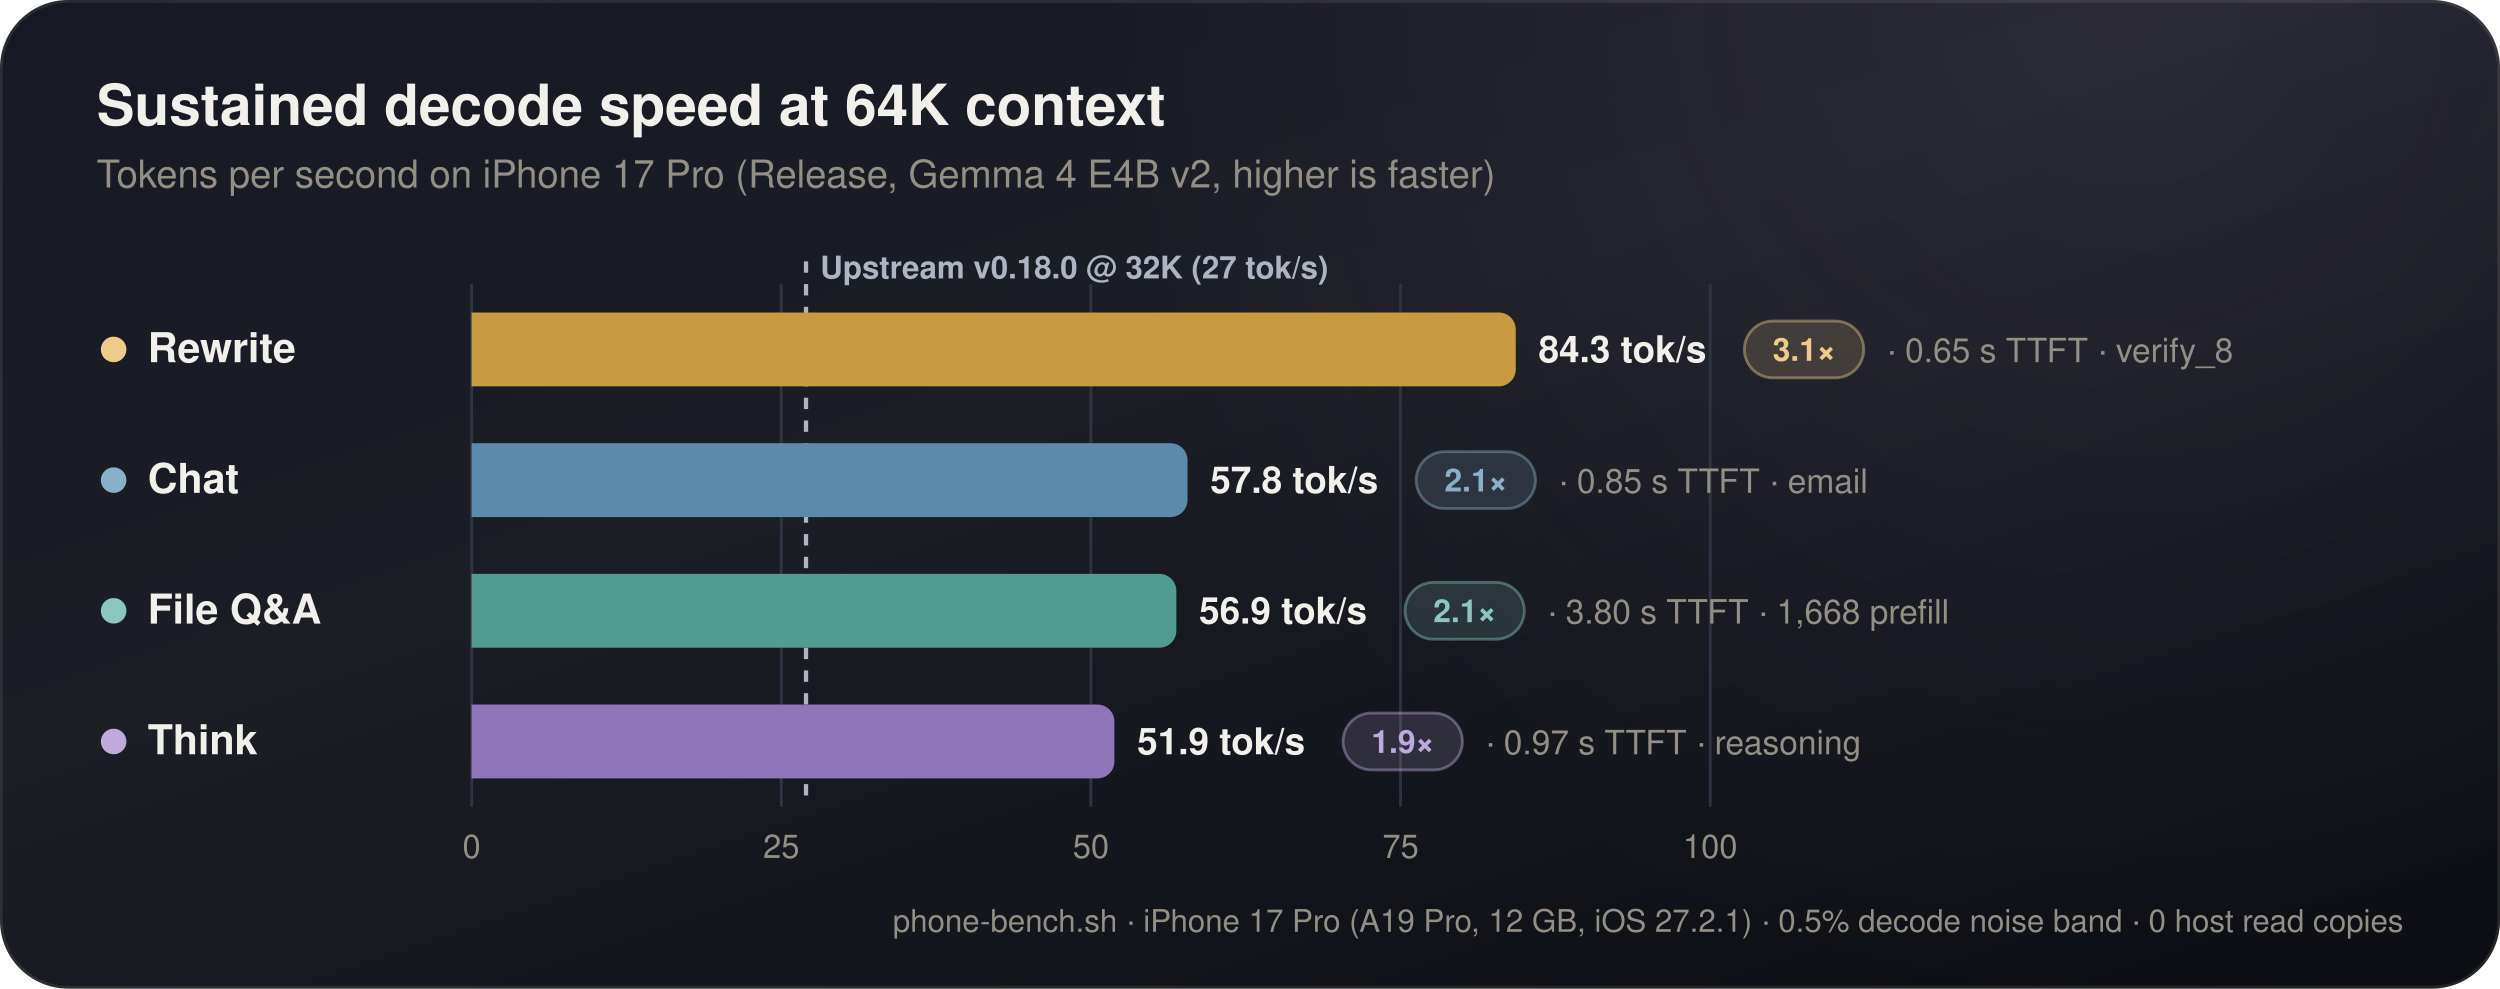
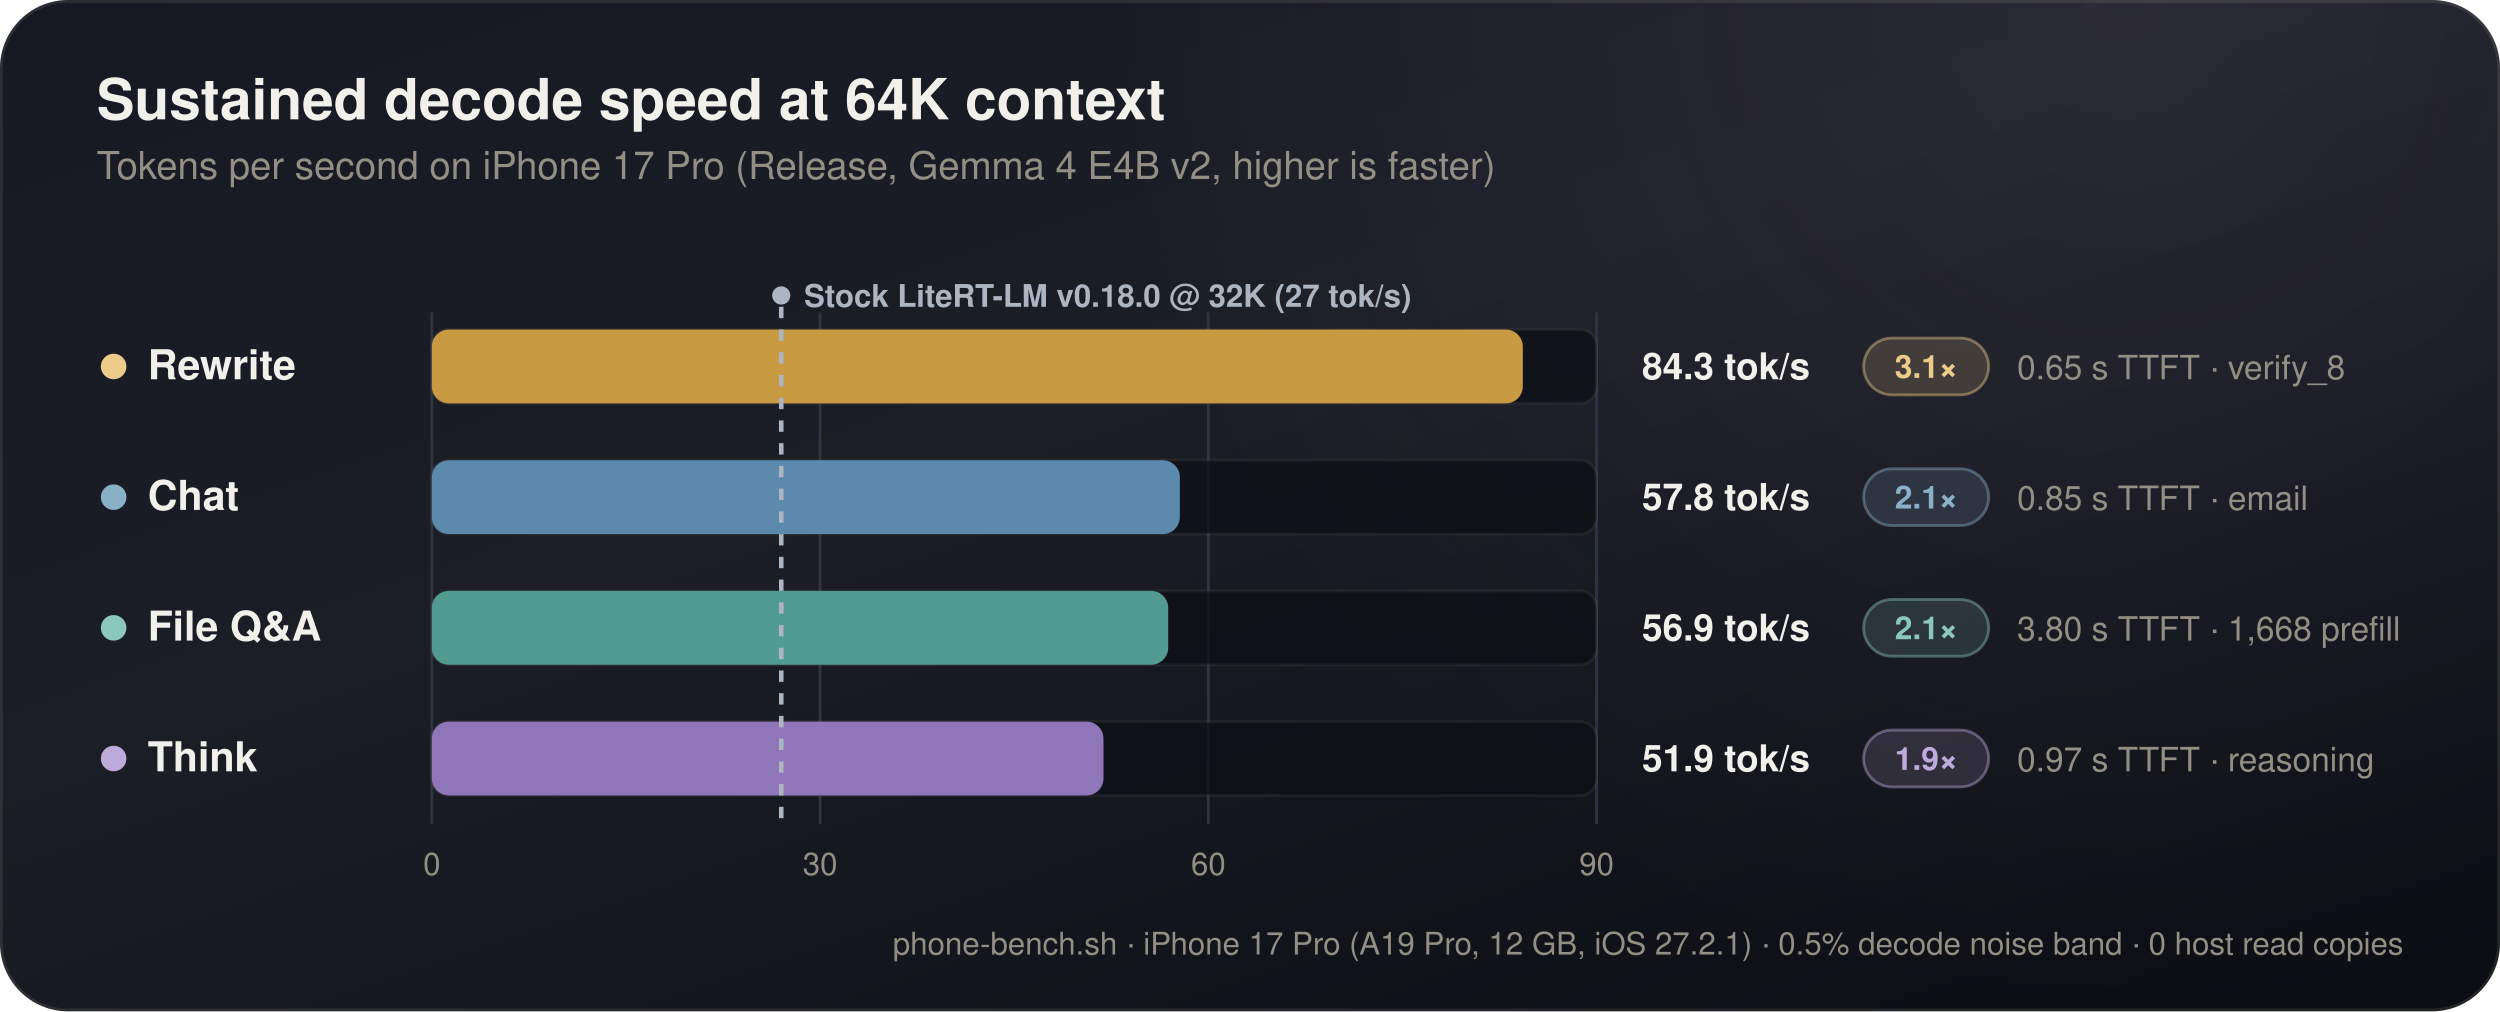
- <svg xmlns="http://www.w3.org/2000/svg" width="880" height="348" viewBox="0 0 880 348" role="img" aria-labelledby="title desc">
+ <svg xmlns="http://www.w3.org/2000/svg" width="880" height="356" viewBox="0 0 880 356" role="img" aria-labelledby="title desc">
  <defs>
    <linearGradient id="canvas" x1="0" y1="0" x2="0.85" y2="1">
      <stop offset="0" stop-color="#161823" />
      <stop offset="0.45" stop-color="#1C1E26" />
      <stop offset="1" stop-color="#0C0E14" />
    </linearGradient>
    <radialGradient id="glow0" cx="748" cy="0" r="360" gradientUnits="userSpaceOnUse">
      <stop offset="0" stop-color="#BFAADC" stop-opacity="0.09" />
      <stop offset="1" stop-color="#BFAADC" stop-opacity="0" />
    </radialGradient>
  </defs>
-   <rect width="880" height="348" rx="24" fill="url(#canvas)" />
-   <rect width="880" height="348" rx="24" fill="url(#glow0)" />
-   <rect x="0.5" y="0.5" width="879" height="347" rx="23.5" fill="none" stroke="#F7EBD1" stroke-opacity="0.10" />
-   <text x="34" y="44" font-family="ui-rounded, 'SF Pro Rounded', -apple-system, BlinkMacSystemFont, 'Segoe UI', Helvetica, Arial, sans-serif" font-size="20" font-weight="600" fill="#F2F0EB">Sustained decode speed at 64K context</text>
-   <text x="34" y="66" font-family="-apple-system, BlinkMacSystemFont, 'SF Pro Text', 'Segoe UI', Helvetica, Arial, sans-serif" font-size="13.5" font-weight="400" fill="#948F84">Tokens per second on iPhone 17 Pro (Release, Gemma 4 E4B v2, higher is faster)</text>
-   <line x1="166" y1="100" x2="166" y2="284" stroke="#2F3342" stroke-width="1" />
-   <text x="166" y="302" font-family="-apple-system, BlinkMacSystemFont, 'SF Pro Text', 'Segoe UI', Helvetica, Arial, sans-serif" font-size="11.5" font-weight="400" fill="#948F84" text-anchor="middle">0</text>
-   <line x1="275" y1="100" x2="275" y2="284" stroke="#2F3342" stroke-width="1" />
-   <text x="275" y="302" font-family="-apple-system, BlinkMacSystemFont, 'SF Pro Text', 'Segoe UI', Helvetica, Arial, sans-serif" font-size="11.5" font-weight="400" fill="#948F84" text-anchor="middle">25</text>
-   <line x1="384" y1="100" x2="384" y2="284" stroke="#2F3342" stroke-width="1" />
-   <text x="384" y="302" font-family="-apple-system, BlinkMacSystemFont, 'SF Pro Text', 'Segoe UI', Helvetica, Arial, sans-serif" font-size="11.5" font-weight="400" fill="#948F84" text-anchor="middle">50</text>
-   <line x1="493" y1="100" x2="493" y2="284" stroke="#2F3342" stroke-width="1" />
-   <text x="493" y="302" font-family="-apple-system, BlinkMacSystemFont, 'SF Pro Text', 'Segoe UI', Helvetica, Arial, sans-serif" font-size="11.5" font-weight="400" fill="#948F84" text-anchor="middle">75</text>
-   <line x1="602" y1="100" x2="602" y2="284" stroke="#2F3342" stroke-width="1" />
-   <text x="602" y="302" font-family="-apple-system, BlinkMacSystemFont, 'SF Pro Text', 'Segoe UI', Helvetica, Arial, sans-serif" font-size="11.5" font-weight="400" fill="#948F84" text-anchor="middle">100</text>
-   <line x1="283.72" y1="92" x2="283.72" y2="284" stroke="#ADB5C2" stroke-width="1.5" stroke-dasharray="4 4" />
-   <text x="288.72" y="98" font-family="-apple-system, BlinkMacSystemFont, 'SF Pro Text', 'Segoe UI', Helvetica, Arial, sans-serif" font-size="11" font-weight="600" fill="#ADB5C2">Upstream v0.18.0 @ 32K (27 tok/s)</text>
-   <circle cx="40" cy="123" r="4.5" fill="#EDCC8A" />
-   <text x="52" y="127.5" font-family="-apple-system, BlinkMacSystemFont, 'SF Pro Text', 'Segoe UI', Helvetica, Arial, sans-serif" font-size="14.5" font-weight="600" fill="#F2F0EB">Rewrite</text>
-   <path d="M166 110 h361.55 a6 6 0 0 1 6 6 v14 a6 6 0 0 1 -6 6 h-361.55 z" fill="#C89B42" />
-   <text x="541.55" y="127.5" font-family="-apple-system, BlinkMacSystemFont, 'SF Pro Text', 'Segoe UI', Helvetica, Arial, sans-serif" font-size="13" font-weight="700" fill="#F2F0EB">84.3 tok/s</text>
-   <rect x="614.03" y="113" width="42" height="20" rx="10" fill="#EDCC8A" fill-opacity="0.16" stroke="#EDCC8A" stroke-opacity="0.42" />
-   <text x="635.03" y="127" font-family="-apple-system, BlinkMacSystemFont, 'SF Pro Text', 'Segoe UI', Helvetica, Arial, sans-serif" font-size="11.2" font-weight="700" fill="#EDCC8A" text-anchor="middle">3.1×</text>
-   <text x="664.03" y="127.5" font-family="-apple-system, BlinkMacSystemFont, 'SF Pro Text', 'Segoe UI', Helvetica, Arial, sans-serif" font-size="11.8" font-weight="400" fill="#948F84">· 0.65 s TTFT · verify_8</text>
-   <circle cx="40" cy="169" r="4.5" fill="#8AB0C8" />
-   <text x="52" y="173.5" font-family="-apple-system, BlinkMacSystemFont, 'SF Pro Text', 'Segoe UI', Helvetica, Arial, sans-serif" font-size="14.5" font-weight="600" fill="#F2F0EB">Chat</text>
-   <path d="M166 156 h246.01 a6 6 0 0 1 6 6 v14 a6 6 0 0 1 -6 6 h-246.01 z" fill="#5B8AAD" />
-   <text x="426.01" y="173.5" font-family="-apple-system, BlinkMacSystemFont, 'SF Pro Text', 'Segoe UI', Helvetica, Arial, sans-serif" font-size="13" font-weight="700" fill="#F2F0EB">57.8 tok/s</text>
-   <rect x="498.49" y="159" width="42" height="20" rx="10" fill="#8AB0C8" fill-opacity="0.16" stroke="#8AB0C8" stroke-opacity="0.42" />
-   <text x="519.49" y="173" font-family="-apple-system, BlinkMacSystemFont, 'SF Pro Text', 'Segoe UI', Helvetica, Arial, sans-serif" font-size="11.2" font-weight="700" fill="#8AB0C8" text-anchor="middle">2.1×</text>
-   <text x="548.49" y="173.5" font-family="-apple-system, BlinkMacSystemFont, 'SF Pro Text', 'Segoe UI', Helvetica, Arial, sans-serif" font-size="11.8" font-weight="400" fill="#948F84">· 0.85 s TTFT · email</text>
-   <circle cx="40" cy="215" r="4.5" fill="#8CC7BF" />
-   <text x="52" y="219.5" font-family="-apple-system, BlinkMacSystemFont, 'SF Pro Text', 'Segoe UI', Helvetica, Arial, sans-serif" font-size="14.5" font-weight="600" fill="#F2F0EB">File Q&amp;A</text>
-   <path d="M166 202 h242.08 a6 6 0 0 1 6 6 v14 a6 6 0 0 1 -6 6 h-242.08 z" fill="#529B91" />
-   <text x="422.08" y="219.5" font-family="-apple-system, BlinkMacSystemFont, 'SF Pro Text', 'Segoe UI', Helvetica, Arial, sans-serif" font-size="13" font-weight="700" fill="#F2F0EB">56.9 tok/s</text>
-   <rect x="494.56" y="205" width="42" height="20" rx="10" fill="#8CC7BF" fill-opacity="0.16" stroke="#8CC7BF" stroke-opacity="0.42" />
-   <text x="515.56" y="219" font-family="-apple-system, BlinkMacSystemFont, 'SF Pro Text', 'Segoe UI', Helvetica, Arial, sans-serif" font-size="11.2" font-weight="700" fill="#8CC7BF" text-anchor="middle">2.1×</text>
-   <text x="544.56" y="219.5" font-family="-apple-system, BlinkMacSystemFont, 'SF Pro Text', 'Segoe UI', Helvetica, Arial, sans-serif" font-size="11.8" font-weight="400" fill="#948F84">· 3.80 s TTFT · 1,668 prefill</text>
-   <circle cx="40" cy="261" r="4.5" fill="#BFAADC" />
-   <text x="52" y="265.5" font-family="-apple-system, BlinkMacSystemFont, 'SF Pro Text', 'Segoe UI', Helvetica, Arial, sans-serif" font-size="14.5" font-weight="600" fill="#F2F0EB">Think</text>
-   <path d="M166 248 h220.28 a6 6 0 0 1 6 6 v14 a6 6 0 0 1 -6 6 h-220.28 z" fill="#8F76B8" />
-   <text x="400.28" y="265.5" font-family="-apple-system, BlinkMacSystemFont, 'SF Pro Text', 'Segoe UI', Helvetica, Arial, sans-serif" font-size="13" font-weight="700" fill="#F2F0EB">51.9 tok/s</text>
-   <rect x="472.76" y="251" width="42" height="20" rx="10" fill="#BFAADC" fill-opacity="0.16" stroke="#BFAADC" stroke-opacity="0.42" />
-   <text x="493.76" y="265" font-family="-apple-system, BlinkMacSystemFont, 'SF Pro Text', 'Segoe UI', Helvetica, Arial, sans-serif" font-size="11.2" font-weight="700" fill="#BFAADC" text-anchor="middle">1.9×</text>
-   <text x="522.76" y="265.5" font-family="-apple-system, BlinkMacSystemFont, 'SF Pro Text', 'Segoe UI', Helvetica, Arial, sans-serif" font-size="11.8" font-weight="400" fill="#948F84">· 0.97 s TTFT · reasoning</text>
-   <text x="846" y="328" font-family="-apple-system, BlinkMacSystemFont, 'SF Pro Text', 'Segoe UI', Helvetica, Arial, sans-serif" font-size="11" font-weight="400" fill="#948F84" text-anchor="end">phone-bench.sh · iPhone 17 Pro (A19 Pro, 12 GB, iOS 27.2.1) · 0.5% decode noise band · 0 host read copies</text>
+   <rect width="880" height="356" rx="24" fill="url(#canvas)" />
+   <rect width="880" height="356" rx="24" fill="url(#glow0)" />
+   <rect x="0.5" y="0.5" width="879" height="355" rx="23.5" fill="none" stroke="#F7EBD1" stroke-opacity="0.10" />
+   <text x="34" y="42" font-family="ui-rounded, 'SF Pro Rounded', -apple-system, BlinkMacSystemFont, 'Segoe UI', Helvetica, Arial, sans-serif" font-size="20" font-weight="600" fill="#F2F0EB">Sustained decode speed at 64K context</text>
+   <text x="34" y="63" font-family="-apple-system, BlinkMacSystemFont, 'SF Pro Text', 'Segoe UI', Helvetica, Arial, sans-serif" font-size="13.5" font-weight="400" fill="#948F84">Tokens per second on iPhone 17 Pro (Release, Gemma 4 E4B v2, higher is faster)</text>
+   <line x1="152" y1="110" x2="152" y2="290" stroke="#2F3342" stroke-width="1" />
+   <text x="152" y="308" font-family="-apple-system, BlinkMacSystemFont, 'SF Pro Text', 'Segoe UI', Helvetica, Arial, sans-serif" font-size="11" font-weight="400" fill="#948F84" text-anchor="middle">0</text>
+   <line x1="288.67" y1="110" x2="288.67" y2="290" stroke="#2F3342" stroke-width="1" />
+   <text x="288.67" y="308" font-family="-apple-system, BlinkMacSystemFont, 'SF Pro Text', 'Segoe UI', Helvetica, Arial, sans-serif" font-size="11" font-weight="400" fill="#948F84" text-anchor="middle">30</text>
+   <line x1="425.33" y1="110" x2="425.33" y2="290" stroke="#2F3342" stroke-width="1" />
+   <text x="425.33" y="308" font-family="-apple-system, BlinkMacSystemFont, 'SF Pro Text', 'Segoe UI', Helvetica, Arial, sans-serif" font-size="11" font-weight="400" fill="#948F84" text-anchor="middle">60</text>
+   <line x1="562" y1="110" x2="562" y2="290" stroke="#2F3342" stroke-width="1" />
+   <text x="562" y="308" font-family="-apple-system, BlinkMacSystemFont, 'SF Pro Text', 'Segoe UI', Helvetica, Arial, sans-serif" font-size="11" font-weight="400" fill="#948F84" text-anchor="middle">90</text>
+   <circle cx="40" cy="129" r="4.5" fill="#EDCC8A" />
+   <text x="52" y="133.5" font-family="-apple-system, BlinkMacSystemFont, 'SF Pro Text', 'Segoe UI', Helvetica, Arial, sans-serif" font-size="14.5" font-weight="600" fill="#F2F0EB">Rewrite</text>
+   <rect x="152" y="116" width="410" height="26" rx="6" fill="#0C0E14" fill-opacity="0.72" stroke="#F7EBD1" stroke-opacity="0.06" />
+   <rect x="152" y="116" width="384.03" height="26" rx="6" fill="#C89B42" />
+   <text x="578" y="133.5" font-family="-apple-system, BlinkMacSystemFont, 'SF Pro Text', 'Segoe UI', Helvetica, Arial, sans-serif" font-size="13" font-weight="700" fill="#F2F0EB">84.3 tok/s</text>
+   <rect x="656" y="119" width="44" height="20" rx="10" fill="#EDCC8A" fill-opacity="0.16" stroke="#EDCC8A" stroke-opacity="0.42" />
+   <text x="678" y="133" font-family="-apple-system, BlinkMacSystemFont, 'SF Pro Text', 'Segoe UI', Helvetica, Arial, sans-serif" font-size="11.2" font-weight="700" fill="#EDCC8A" text-anchor="middle">3.1×</text>
+   <text x="710" y="133.5" font-family="-apple-system, BlinkMacSystemFont, 'SF Pro Text', 'Segoe UI', Helvetica, Arial, sans-serif" font-size="11.8" font-weight="400" fill="#948F84">0.65 s TTFT · verify_8</text>
+   <circle cx="40" cy="175" r="4.5" fill="#8AB0C8" />
+   <text x="52" y="179.5" font-family="-apple-system, BlinkMacSystemFont, 'SF Pro Text', 'Segoe UI', Helvetica, Arial, sans-serif" font-size="14.5" font-weight="600" fill="#F2F0EB">Chat</text>
+   <rect x="152" y="162" width="410" height="26" rx="6" fill="#0C0E14" fill-opacity="0.72" stroke="#F7EBD1" stroke-opacity="0.06" />
+   <rect x="152" y="162" width="263.31" height="26" rx="6" fill="#5B8AAD" />
+   <text x="578" y="179.5" font-family="-apple-system, BlinkMacSystemFont, 'SF Pro Text', 'Segoe UI', Helvetica, Arial, sans-serif" font-size="13" font-weight="700" fill="#F2F0EB">57.8 tok/s</text>
+   <rect x="656" y="165" width="44" height="20" rx="10" fill="#8AB0C8" fill-opacity="0.16" stroke="#8AB0C8" stroke-opacity="0.42" />
+   <text x="678" y="179" font-family="-apple-system, BlinkMacSystemFont, 'SF Pro Text', 'Segoe UI', Helvetica, Arial, sans-serif" font-size="11.2" font-weight="700" fill="#8AB0C8" text-anchor="middle">2.1×</text>
+   <text x="710" y="179.5" font-family="-apple-system, BlinkMacSystemFont, 'SF Pro Text', 'Segoe UI', Helvetica, Arial, sans-serif" font-size="11.8" font-weight="400" fill="#948F84">0.85 s TTFT · email</text>
+   <circle cx="40" cy="221" r="4.5" fill="#8CC7BF" />
+   <text x="52" y="225.5" font-family="-apple-system, BlinkMacSystemFont, 'SF Pro Text', 'Segoe UI', Helvetica, Arial, sans-serif" font-size="14.5" font-weight="600" fill="#F2F0EB">File Q&amp;A</text>
+   <rect x="152" y="208" width="410" height="26" rx="6" fill="#0C0E14" fill-opacity="0.72" stroke="#F7EBD1" stroke-opacity="0.06" />
+   <rect x="152" y="208" width="259.21" height="26" rx="6" fill="#529B91" />
+   <text x="578" y="225.5" font-family="-apple-system, BlinkMacSystemFont, 'SF Pro Text', 'Segoe UI', Helvetica, Arial, sans-serif" font-size="13" font-weight="700" fill="#F2F0EB">56.9 tok/s</text>
+   <rect x="656" y="211" width="44" height="20" rx="10" fill="#8CC7BF" fill-opacity="0.16" stroke="#8CC7BF" stroke-opacity="0.42" />
+   <text x="678" y="225" font-family="-apple-system, BlinkMacSystemFont, 'SF Pro Text', 'Segoe UI', Helvetica, Arial, sans-serif" font-size="11.2" font-weight="700" fill="#8CC7BF" text-anchor="middle">2.1×</text>
+   <text x="710" y="225.5" font-family="-apple-system, BlinkMacSystemFont, 'SF Pro Text', 'Segoe UI', Helvetica, Arial, sans-serif" font-size="11.8" font-weight="400" fill="#948F84">3.80 s TTFT · 1,668 prefill</text>
+   <circle cx="40" cy="267" r="4.5" fill="#BFAADC" />
+   <text x="52" y="271.5" font-family="-apple-system, BlinkMacSystemFont, 'SF Pro Text', 'Segoe UI', Helvetica, Arial, sans-serif" font-size="14.5" font-weight="600" fill="#F2F0EB">Think</text>
+   <rect x="152" y="254" width="410" height="26" rx="6" fill="#0C0E14" fill-opacity="0.72" stroke="#F7EBD1" stroke-opacity="0.06" />
+   <rect x="152" y="254" width="236.43" height="26" rx="6" fill="#8F76B8" />
+   <text x="578" y="271.5" font-family="-apple-system, BlinkMacSystemFont, 'SF Pro Text', 'Segoe UI', Helvetica, Arial, sans-serif" font-size="13" font-weight="700" fill="#F2F0EB">51.9 tok/s</text>
+   <rect x="656" y="257" width="44" height="20" rx="10" fill="#BFAADC" fill-opacity="0.16" stroke="#BFAADC" stroke-opacity="0.42" />
+   <text x="678" y="271" font-family="-apple-system, BlinkMacSystemFont, 'SF Pro Text', 'Segoe UI', Helvetica, Arial, sans-serif" font-size="11.2" font-weight="700" fill="#BFAADC" text-anchor="middle">1.9×</text>
+   <text x="710" y="271.5" font-family="-apple-system, BlinkMacSystemFont, 'SF Pro Text', 'Segoe UI', Helvetica, Arial, sans-serif" font-size="11.8" font-weight="400" fill="#948F84">0.97 s TTFT · reasoning</text>
+   <line x1="275" y1="108" x2="275" y2="290" stroke="#ADB5C2" stroke-width="1.6" stroke-dasharray="4 4" />
+   <circle cx="275" cy="104" r="3.2" fill="#ADB5C2" />
+   <text x="283" y="108" font-family="-apple-system, BlinkMacSystemFont, 'SF Pro Text', 'Segoe UI', Helvetica, Arial, sans-serif" font-size="11" font-weight="600" fill="#ADB5C2">Stock LiteRT-LM v0.18.0 @ 32K (27 tok/s)</text>
+   <text x="846" y="336" font-family="-apple-system, BlinkMacSystemFont, 'SF Pro Text', 'Segoe UI', Helvetica, Arial, sans-serif" font-size="11" font-weight="400" fill="#948F84" text-anchor="end">phone-bench.sh · iPhone 17 Pro (A19 Pro, 12 GB, iOS 27.2.1) · 0.5% decode noise band · 0 host read copies</text>
</svg>
